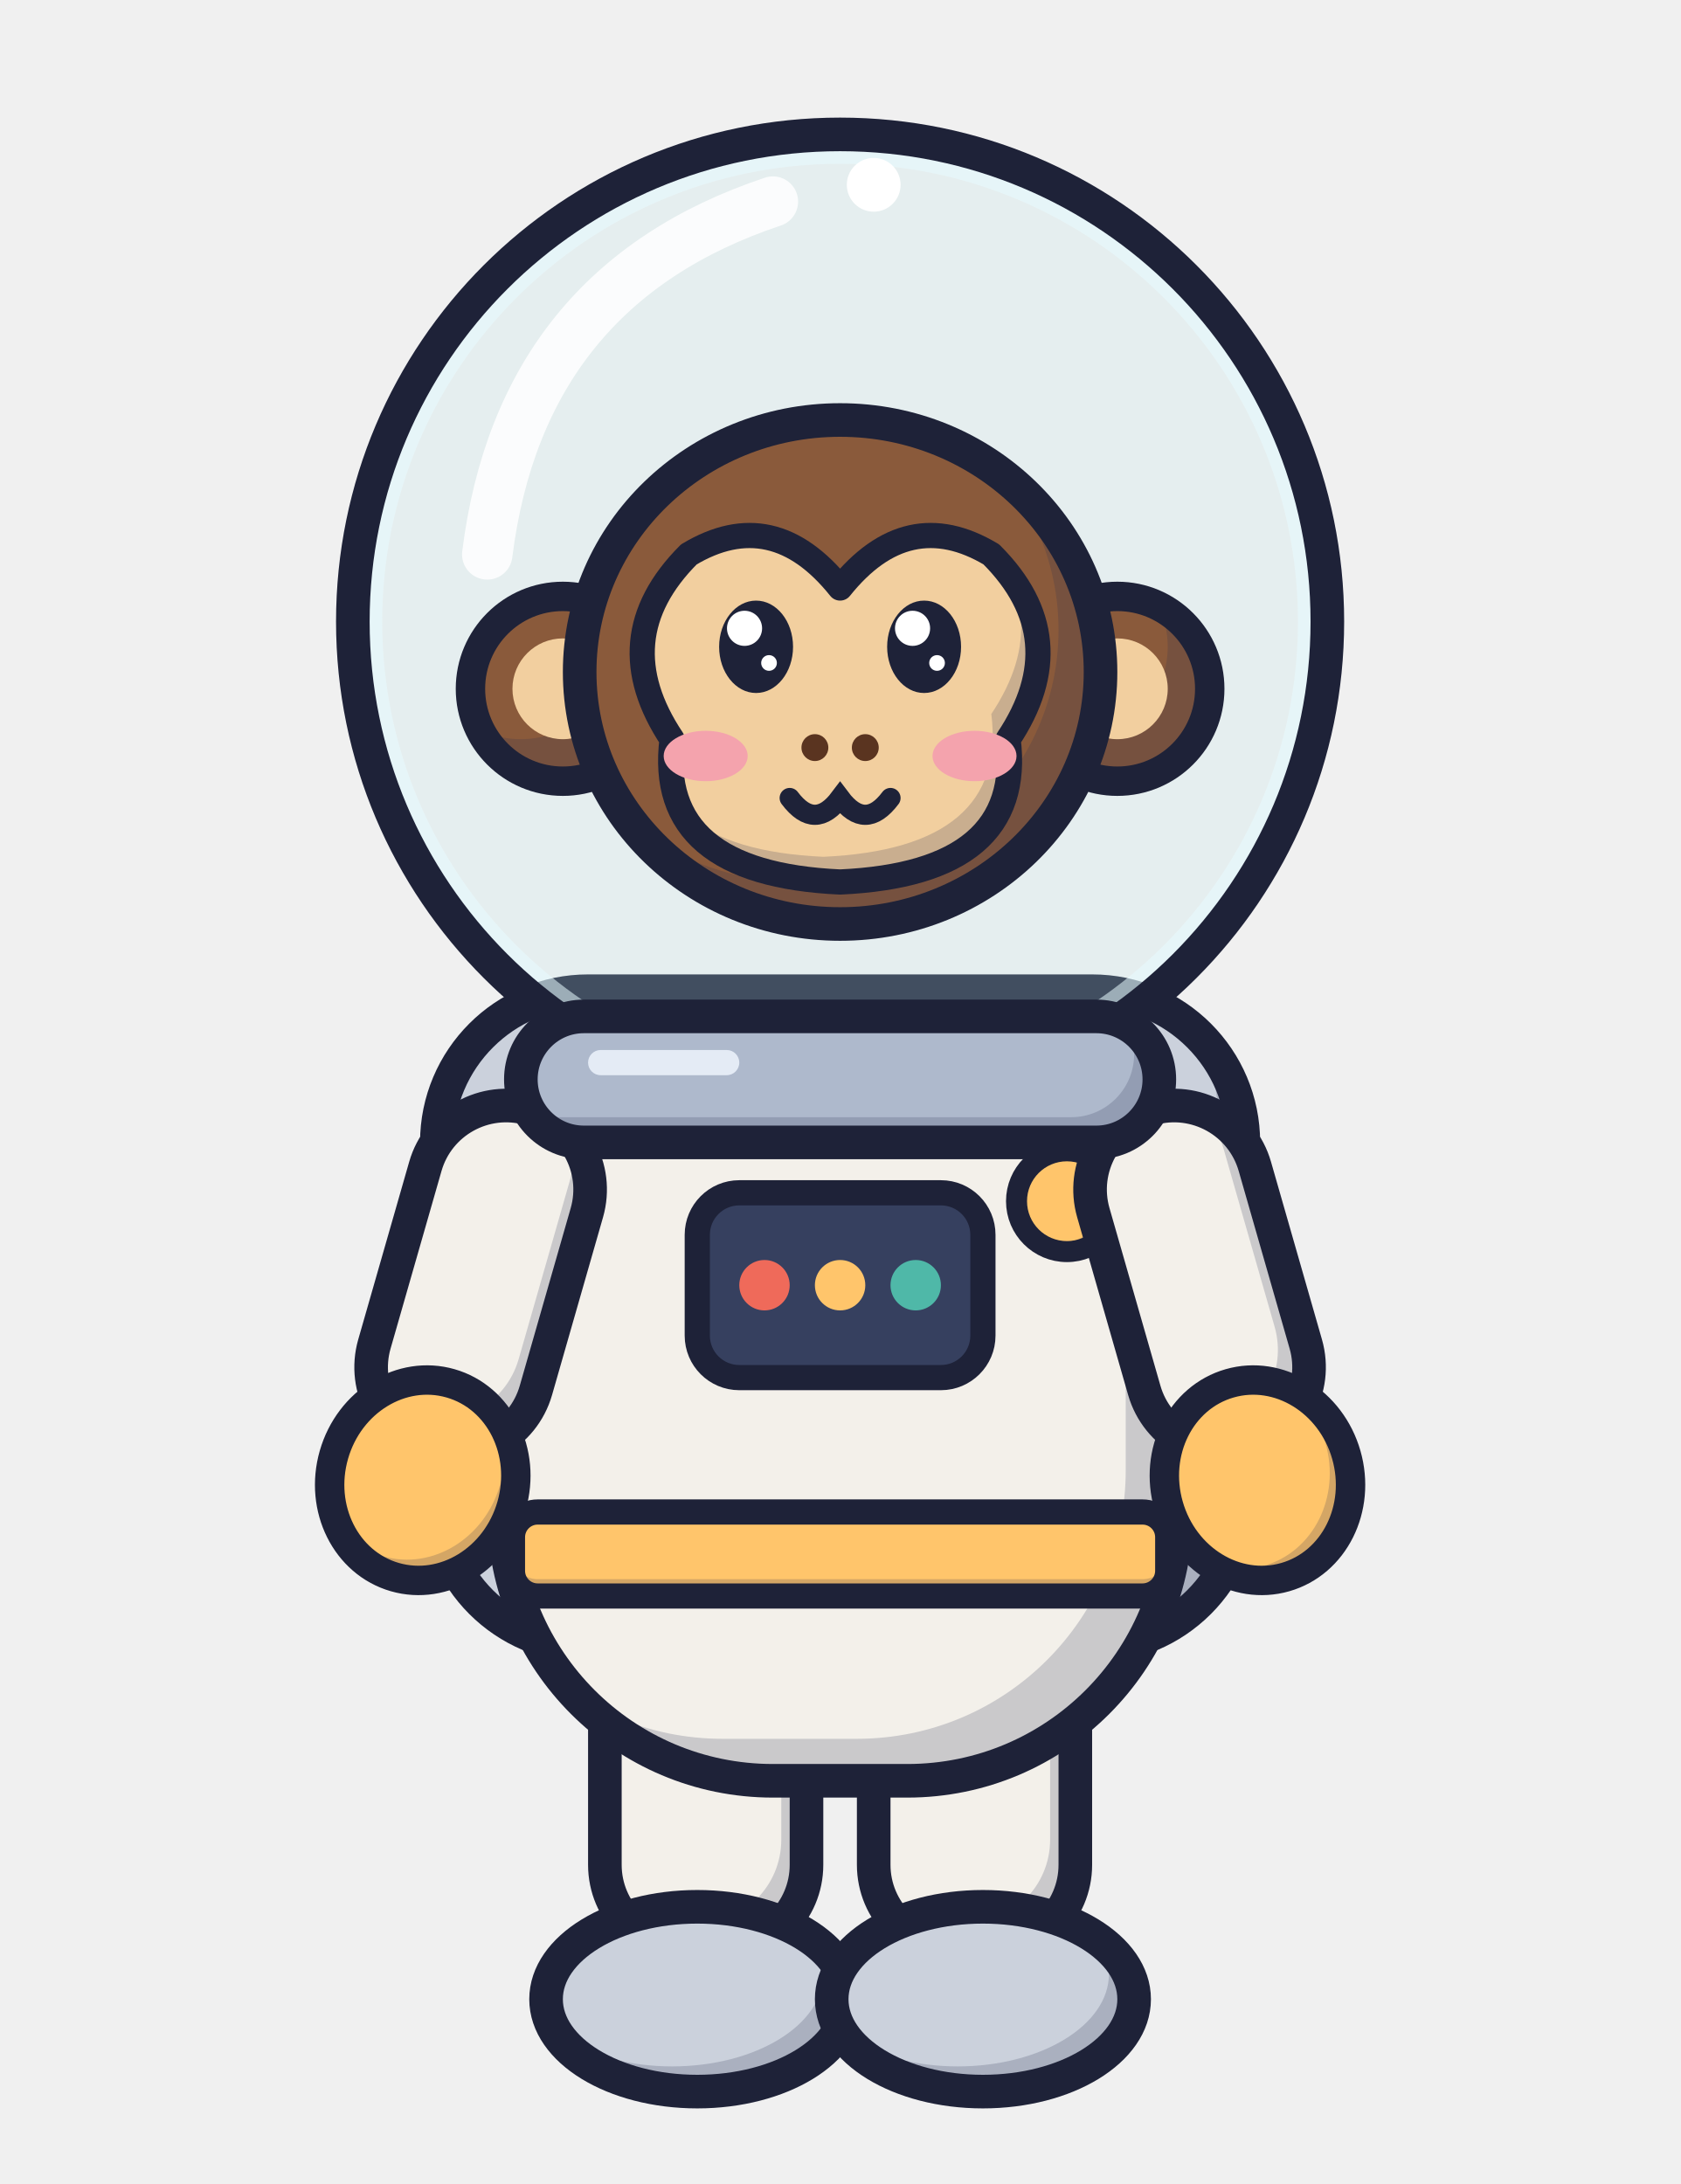
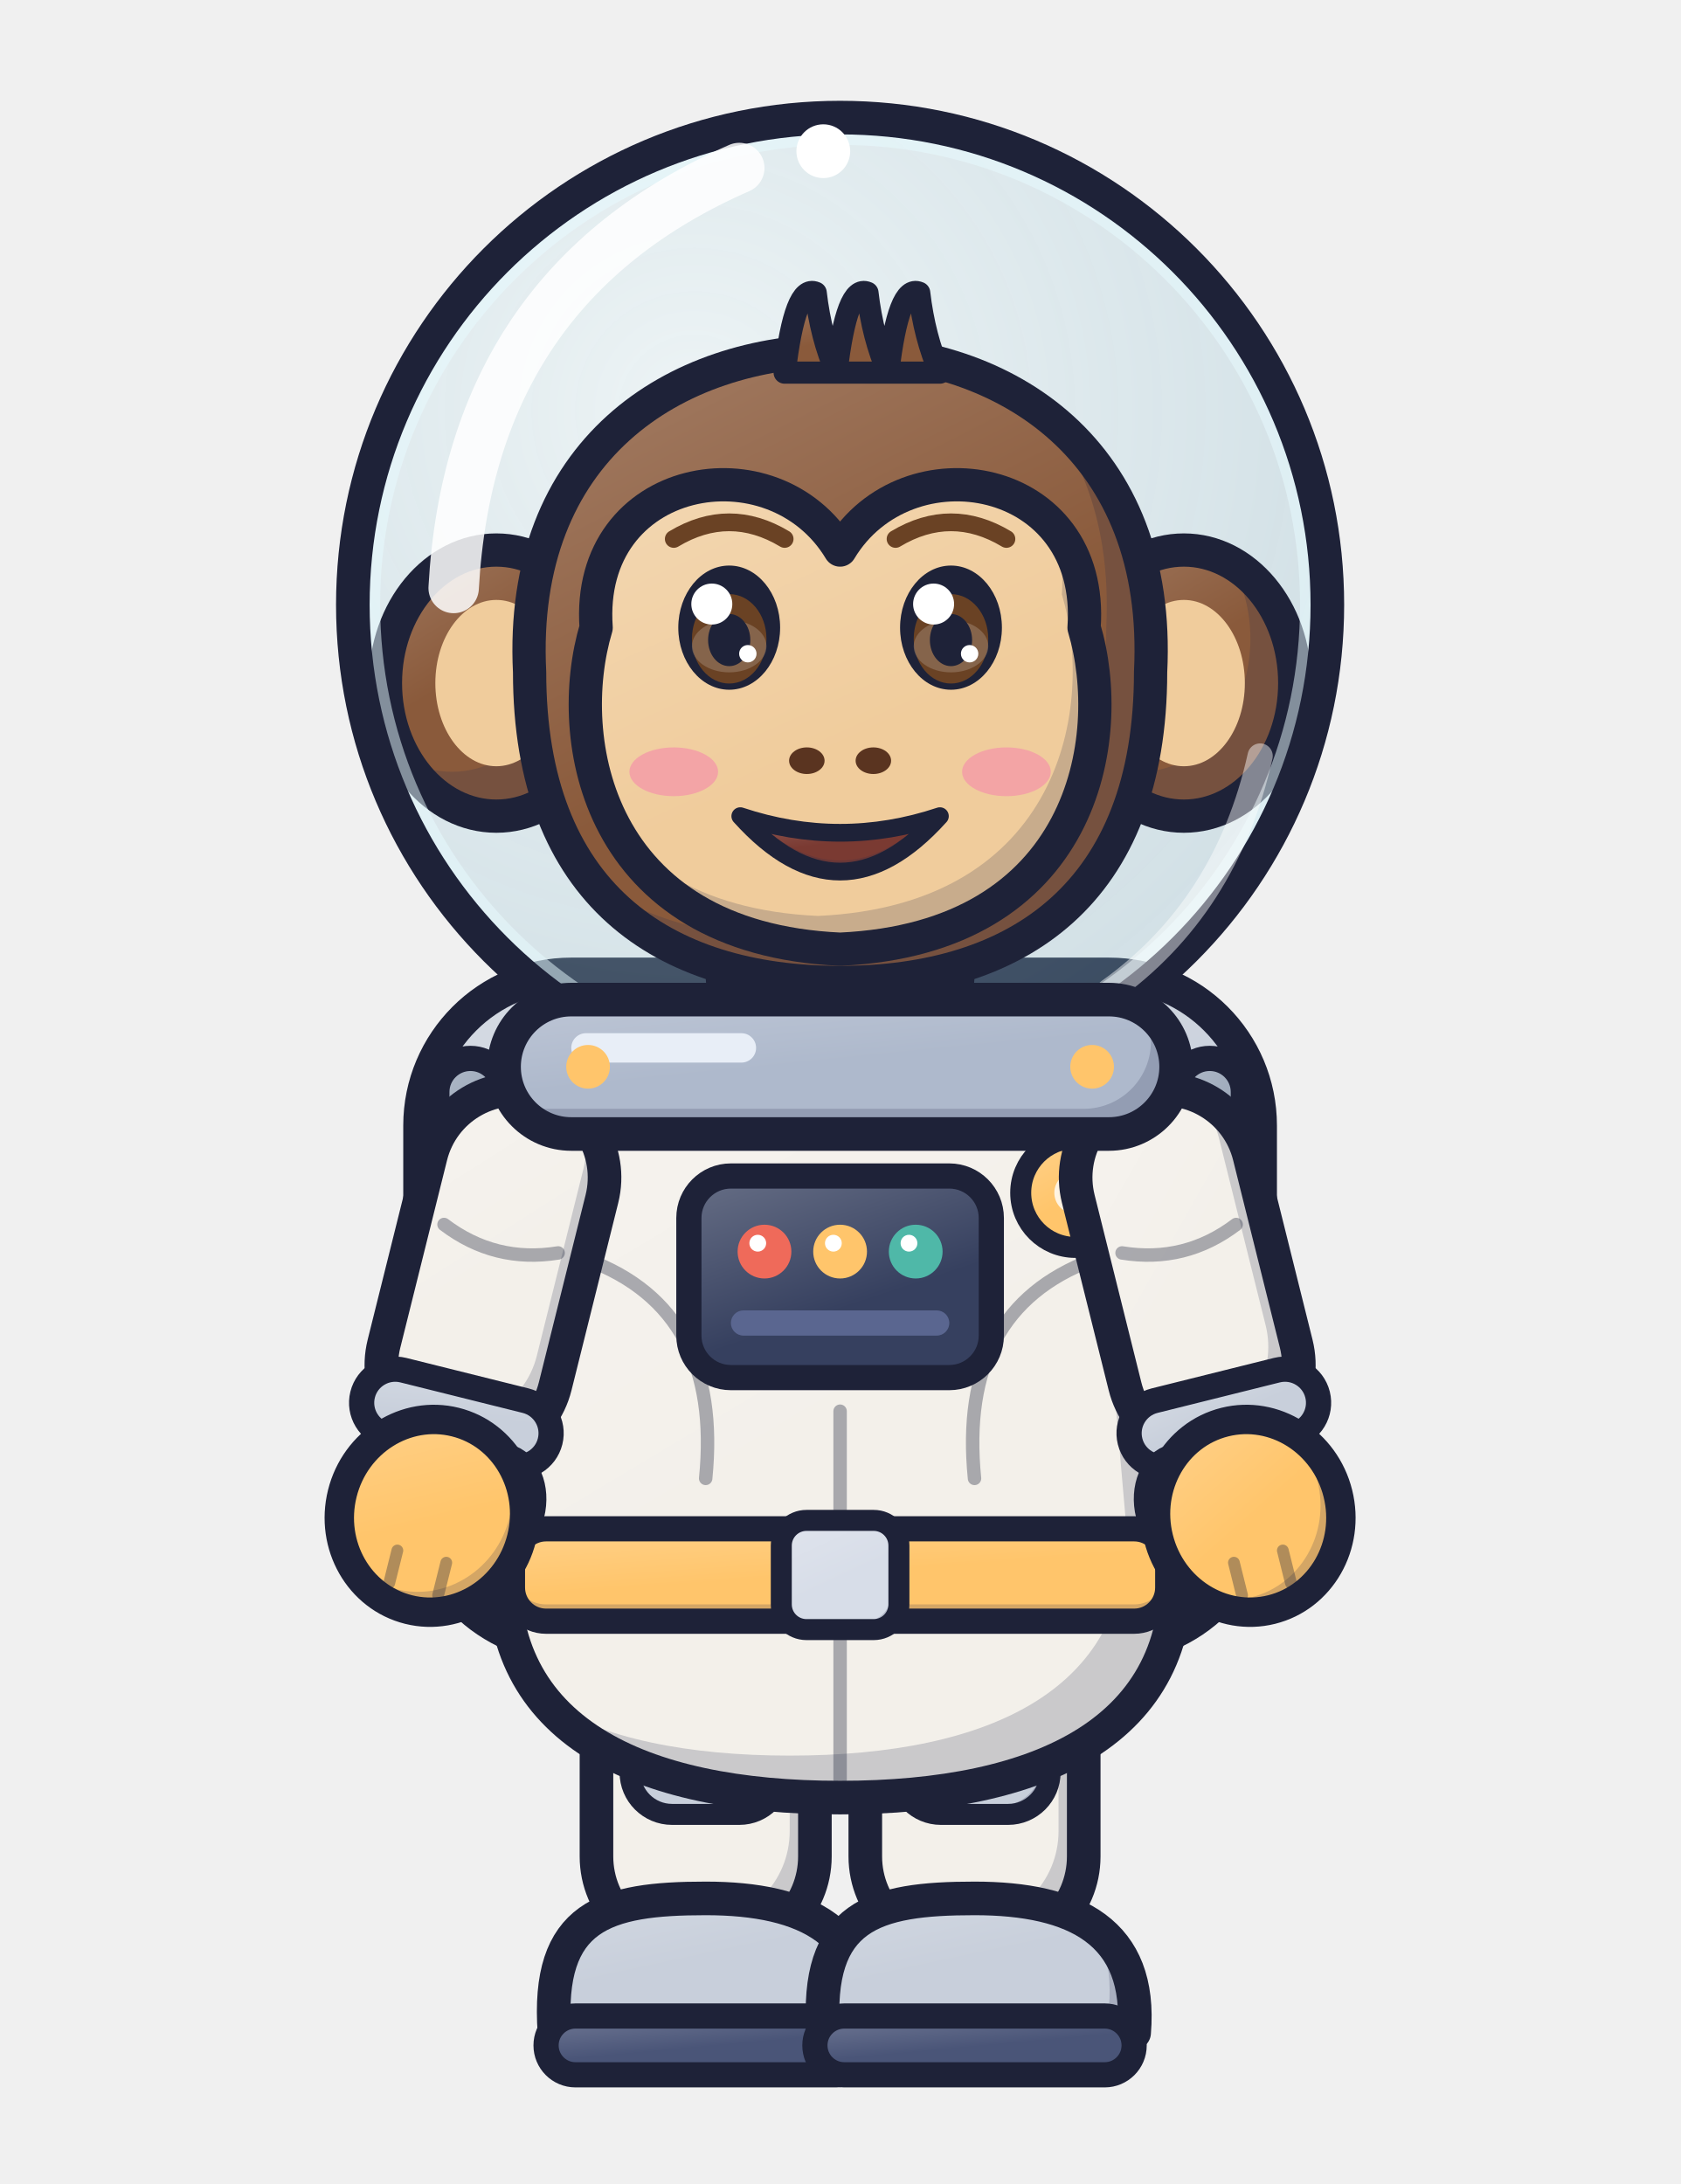
<svg xmlns="http://www.w3.org/2000/svg" viewBox="0 0 200 260" width="200" height="260">
-   <clipPath id="c0">
-     <rect x="52" y="118" width="96" height="78" rx="18" />
-   </clipPath>
-   <g fill="#aab0bf">
-     <rect x="52" y="118" width="96" height="78" rx="18" />
+   <defs>
+     <clipPath id="c0">
+       <rect x="50" y="116" width="100" height="80" rx="18" />
+     </clipPath>
+     <linearGradient id="g1" x1="0.2" y1="0" x2="0.7" y2="1">
+       <stop offset="0" stop-color="#d4dae3" />
+       <stop offset="0.65" stop-color="#c8cfdb" />
+     </linearGradient>
+     <clipPath id="c2">
+       <rect x="52" y="126" width="8" height="22" rx="4" />
+     </clipPath>
+     <linearGradient id="g3" x1="0.2" y1="0" x2="0.7" y2="1">
+       <stop offset="0" stop-color="#b0bac8" />
+       <stop offset="0.65" stop-color="#9aa6b8" />
+     </linearGradient>
+     <clipPath id="c4">
+       <rect x="140" y="126" width="8" height="22" rx="4" />
+     </clipPath>
+     <linearGradient id="g5" x1="0.2" y1="0" x2="0.7" y2="1">
+       <stop offset="0" stop-color="#b0bac8" />
+       <stop offset="0.65" stop-color="#9aa6b8" />
+     </linearGradient>
+     <clipPath id="c6">
+       <rect x="71" y="190" width="26" height="42" rx="11" />
+     </clipPath>
+     <linearGradient id="g7" x1="0.2" y1="0" x2="0.7" y2="1">
+       <stop offset="0" stop-color="#f6f3ef" />
+       <stop offset="0.65" stop-color="#f3f0ea" />
+     </linearGradient>
+     <clipPath id="c8">
+       <rect x="75" y="206" width="18" height="10" rx="5" />
+     </clipPath>
+     <linearGradient id="g9" x1="0.2" y1="0" x2="0.7" y2="1">
+       <stop offset="0" stop-color="#d4dae3" />
+       <stop offset="0.65" stop-color="#c8cfdb" />
+     </linearGradient>
+     <clipPath id="c10">
+       <path d="M66 242 C65 228 72 226 84 226 C96 226 104 230 103 242 Z" />
+     </clipPath>
+     <linearGradient id="g11" x1="0.2" y1="0" x2="0.7" y2="1">
+       <stop offset="0" stop-color="#d4dae3" />
+       <stop offset="0.65" stop-color="#c8cfdb" />
+     </linearGradient>
+     <clipPath id="c12">
+       <rect x="65" y="240" width="38" height="7" rx="3.5" />
+     </clipPath>
+     <linearGradient id="g13" x1="0.2" y1="0" x2="0.7" y2="1">
+       <stop offset="0" stop-color="#727a96" />
+       <stop offset="0.65" stop-color="#4a5578" />
+     </linearGradient>
+     <clipPath id="c14">
+       <rect x="103" y="190" width="26" height="42" rx="11" />
+     </clipPath>
+     <linearGradient id="g15" x1="0.2" y1="0" x2="0.7" y2="1">
+       <stop offset="0" stop-color="#f6f3ef" />
+       <stop offset="0.65" stop-color="#f3f0ea" />
+     </linearGradient>
+     <clipPath id="c16">
+       <rect x="107" y="206" width="18" height="10" rx="5" />
+     </clipPath>
+     <linearGradient id="g17" x1="0.2" y1="0" x2="0.7" y2="1">
+       <stop offset="0" stop-color="#d4dae3" />
+       <stop offset="0.65" stop-color="#c8cfdb" />
+     </linearGradient>
+     <clipPath id="c18">
+       <path d="M98 242 C97 228 104 226 116 226 C128 226 136 230 135 242 Z" />
+     </clipPath>
+     <linearGradient id="g19" x1="0.2" y1="0" x2="0.7" y2="1">
+       <stop offset="0" stop-color="#d4dae3" />
+       <stop offset="0.65" stop-color="#c8cfdb" />
+     </linearGradient>
+     <clipPath id="c20">
+       <rect x="97" y="240" width="38" height="7" rx="3.5" />
+     </clipPath>
+     <linearGradient id="g21" x1="0.2" y1="0" x2="0.7" y2="1">
+       <stop offset="0" stop-color="#727a96" />
+       <stop offset="0.65" stop-color="#4a5578" />
+     </linearGradient>
+     <clipPath id="c22">
+       <path d="M64 140 C64 124 78 118 100 118 C122 118 136 124 136 140 L140 186 C141 206 124 214 100 214 C76 214 59 206 60 186 Z" />
+     </clipPath>
+     <linearGradient id="g23" x1="0.2" y1="0" x2="0.7" y2="1">
+       <stop offset="0" stop-color="#f6f3ef" />
+       <stop offset="0.65" stop-color="#f3f0ea" />
+     </linearGradient>
+     <clipPath id="c24">
+       <rect x="61" y="182" width="78" height="11" rx="4" />
+     </clipPath>
+     <linearGradient id="g25" x1="0.2" y1="0" x2="0.7" y2="1">
+       <stop offset="0" stop-color="#ffd28c" />
+       <stop offset="0.65" stop-color="#ffc56b" />
+     </linearGradient>
+     <clipPath id="c26">
+       <rect x="93" y="181" width="14" height="13" rx="3" />
+     </clipPath>
+     <linearGradient id="g27" x1="0.2" y1="0" x2="0.7" y2="1">
+       <stop offset="0" stop-color="#e0e4ed" />
+       <stop offset="0.65" stop-color="#d7dde8" />
+     </linearGradient>
+     <clipPath id="c28">
+       <rect x="82" y="140" width="36" height="24" rx="5" />
+     </clipPath>
+     <linearGradient id="g29" x1="0.2" y1="0" x2="0.7" y2="1">
+       <stop offset="0" stop-color="#626a82" />
+       <stop offset="0.65" stop-color="#36405f" />
+     </linearGradient>
+     <clipPath id="c30">
+       <circle cx="128" cy="142" r="6.5" />
+     </clipPath>
+     <linearGradient id="g31" x1="0.2" y1="0" x2="0.7" y2="1">
+       <stop offset="0" stop-color="#ffd28c" />
+       <stop offset="0.65" stop-color="#ffc56b" />
+     </linearGradient>
+     <clipPath id="c32">
+       <rect x="-10.5" y="0" width="21" height="44" rx="10.5" />
+     </clipPath>
+     <linearGradient id="g33" x1="0.2" y1="0" x2="0.7" y2="1">
+       <stop offset="0" stop-color="#f6f3ef" />
+       <stop offset="0.65" stop-color="#f3f0ea" />
+     </linearGradient>
+     <clipPath id="c34">
+       <rect x="-11.5" y="36" width="23" height="8" rx="4" />
+     </clipPath>
+     <linearGradient id="g35" x1="0.2" y1="0" x2="0.7" y2="1">
+       <stop offset="0" stop-color="#d4dae3" />
+       <stop offset="0.65" stop-color="#c8cfdb" />
+     </linearGradient>
+     <clipPath id="c36">
+       <ellipse cx="7" cy="49" rx="4.5" ry="6" />
+     </clipPath>
+     <linearGradient id="g37" x1="0.2" y1="0" x2="0.7" y2="1">
+       <stop offset="0" stop-color="#ffd28c" />
+       <stop offset="0.65" stop-color="#ffc56b" />
+     </linearGradient>
+     <clipPath id="c38">
+       <ellipse cx="0" cy="52" rx="11" ry="11.5" />
+     </clipPath>
+     <linearGradient id="g39" x1="0.2" y1="0" x2="0.7" y2="1">
+       <stop offset="0" stop-color="#ffd28c" />
+       <stop offset="0.65" stop-color="#ffc56b" />
+     </linearGradient>
+     <clipPath id="c40">
+       <rect x="-10.5" y="0" width="21" height="44" rx="10.5" />
+     </clipPath>
+     <linearGradient id="g41" x1="0.2" y1="0" x2="0.7" y2="1">
+       <stop offset="0" stop-color="#f6f3ef" />
+       <stop offset="0.65" stop-color="#f3f0ea" />
+     </linearGradient>
+     <clipPath id="c42">
+       <rect x="-11.5" y="36" width="23" height="8" rx="4" />
+     </clipPath>
+     <linearGradient id="g43" x1="0.2" y1="0" x2="0.7" y2="1">
+       <stop offset="0" stop-color="#d4dae3" />
+       <stop offset="0.65" stop-color="#c8cfdb" />
+     </linearGradient>
+     <clipPath id="c44">
+       <ellipse cx="-7" cy="49" rx="4.5" ry="6" />
+     </clipPath>
+     <linearGradient id="g45" x1="0.2" y1="0" x2="0.7" y2="1">
+       <stop offset="0" stop-color="#ffd28c" />
+       <stop offset="0.65" stop-color="#ffc56b" />
+     </linearGradient>
+     <clipPath id="c46">
+       <ellipse cx="0" cy="52" rx="11" ry="11.5" />
+     </clipPath>
+     <linearGradient id="g47" x1="0.2" y1="0" x2="0.7" y2="1">
+       <stop offset="0" stop-color="#ffd28c" />
+       <stop offset="0.65" stop-color="#ffc56b" />
+     </linearGradient>
+     <radialGradient id="glass" cx="0.35" cy="0.3" r="0.8">
+       <stop offset="0" stop-color="#e8fbff" stop-opacity="0.35" />
+       <stop offset="1" stop-color="#7fb4c9" stop-opacity="0.28" />
+     </radialGradient>
+     <clipPath id="c48">
+       <rect x="86" y="100" width="28" height="26" rx="10" />
+     </clipPath>
+     <linearGradient id="g49" x1="0.2" y1="0" x2="0.7" y2="1">
+       <stop offset="0" stop-color="#a17c65" />
+       <stop offset="0.65" stop-color="#86573a" />
+     </linearGradient>
+     <clipPath id="c50">
+       <ellipse cx="69" cy="81" rx="10" ry="12" />
+     </clipPath>
+     <linearGradient id="g51" x1="0.2" y1="0" x2="0.7" y2="1">
+       <stop offset="0" stop-color="#a47e66" />
+       <stop offset="0.65" stop-color="#8a5a3b" />
+     </linearGradient>
+     <clipPath id="c52">
+       <ellipse cx="131" cy="81" rx="10" ry="12" />
+     </clipPath>
+     <linearGradient id="g53" x1="0.2" y1="0" x2="0.7" y2="1">
+       <stop offset="0" stop-color="#a47e66" />
+       <stop offset="0.65" stop-color="#8a5a3b" />
+     </linearGradient>
+     <clipPath id="c54">
+       <path d="M72 80 C71 60 85 51 100 51 C115 51 129 60 128 80 C128 100 116 108 100 108 C84 108 72 100 72 80 Z" />
+     </clipPath>
+     <linearGradient id="g55" x1="0.2" y1="0" x2="0.7" y2="1">
+       <stop offset="0" stop-color="#a47e66" />
+       <stop offset="0.65" stop-color="#8a5a3b" />
+     </linearGradient>
+     <clipPath id="c56">
+       <path d="M95 53 Q95.933 45 97.8 45.8 Q98.267 49.8 99.667 53 Q100.6 45 102.467 45.8 Q102.933 49.8 104.333 53 Q105.267 45 107.133 45.8 Q107.6 49.8 109 53 Z" />
+     </clipPath>
+     <linearGradient id="g57" x1="0.2" y1="0" x2="0.7" y2="1">
+       <stop offset="0" stop-color="#a47e66" />
+       <stop offset="0.65" stop-color="#8a5a3b" />
+     </linearGradient>
+     <clipPath id="c58">
+       <path d="M100 69 C94 59 77 62 78 76 C75 86 78 104 100 105 C122 104 125 86 122 76 C123 62 106 59 100 69 Z" />
+     </clipPath>
+     <linearGradient id="g59" x1="0.2" y1="0" x2="0.7" y2="1">
+       <stop offset="0" stop-color="#f3d7b2" />
+       <stop offset="0.65" stop-color="#f0cc9c" />
+     </linearGradient>
+     <clipPath id="c60">
+       <path d="M91 93 Q100 103 109 93 Q100 96 91 93 Z" />
+     </clipPath>
+     <linearGradient id="g61" x1="0.2" y1="0" x2="0.7" y2="1">
+       <stop offset="0" stop-color="#97655f" />
+       <stop offset="0.65" stop-color="#7a3a32" />
+     </linearGradient>
+     <clipPath id="c62">
+       <rect x="60" y="119" width="80" height="16" rx="8" />
+     </clipPath>
+     <linearGradient id="g63" x1="0.2" y1="0" x2="0.7" y2="1">
+       <stop offset="0" stop-color="#c0c8d7" />
+       <stop offset="0.65" stop-color="#aeb9cc" />
+     </linearGradient>
+   </defs>
+   <g fill="#a8aebf">
+     <rect x="50" y="116" width="100" height="80" rx="18" />
  </g>
  <g clip-path="url(#c0)">
-     <g fill="#cbd1dc" transform="translate(-3,-3)">
-       <rect x="52" y="118" width="96" height="78" rx="18" />
-     </g>
-   </g>
-   <g fill="none" stroke="#1e2238" stroke-width="4" stroke-linejoin="round">
-     <rect x="52" y="118" width="96" height="78" rx="18" />
-   </g>
-   <clipPath id="c1">
-     <rect x="72" y="192" width="24" height="40" rx="10" />
-   </clipPath>
+     <g fill="url(#g1)" transform="translate(-3,-3)">
+       <rect x="50" y="116" width="100" height="80" rx="18" />
+     </g>
+   </g>
+   <g fill="none" stroke="#1e2238" stroke-width="4" stroke-linejoin="round">
+     <rect x="50" y="116" width="100" height="80" rx="18" />
+   </g>
+   <g fill="#838ea3">
+     <rect x="52" y="126" width="8" height="22" rx="4" />
+   </g>
+   <g clip-path="url(#c2)">
+     <g fill="url(#g3)" transform="translate(-1,-1)">
+       <rect x="52" y="126" width="8" height="22" rx="4" />
+     </g>
+   </g>
+   <g fill="none" stroke="#1e2238" stroke-width="3" stroke-linejoin="round">
+     <rect x="52" y="126" width="8" height="22" rx="4" />
+   </g>
+   <g fill="#838ea3">
+     <rect x="140" y="126" width="8" height="22" rx="4" />
+   </g>
+   <g clip-path="url(#c4)">
+     <g fill="url(#g5)" transform="translate(-1,-1)">
+       <rect x="140" y="126" width="8" height="22" rx="4" />
+     </g>
+   </g>
+   <g fill="none" stroke="#1e2238" stroke-width="3" stroke-linejoin="round">
+     <rect x="140" y="126" width="8" height="22" rx="4" />
+   </g>
  <g fill="#cac9cb">
-     <rect x="72" y="192" width="24" height="40" rx="10" />
-   </g>
-   <g clip-path="url(#c1)">
-     <g fill="#f3f0ea" transform="translate(-3,-3)">
-       <rect x="72" y="192" width="24" height="40" rx="10" />
-     </g>
-   </g>
-   <g fill="none" stroke="#1e2238" stroke-width="4" stroke-linejoin="round">
-     <rect x="72" y="192" width="24" height="40" rx="10" />
-   </g>
-   <clipPath id="c2">
-     <ellipse cx="83" cy="238" rx="18" ry="11" />
-   </clipPath>
-   <g fill="#aab0bf">
-     <ellipse cx="83" cy="238" rx="18" ry="11" />
-   </g>
-   <g clip-path="url(#c2)">
-     <g fill="#cbd1dc" transform="translate(-3,-3)">
-       <ellipse cx="83" cy="238" rx="18" ry="11" />
-     </g>
-   </g>
-   <g fill="none" stroke="#1e2238" stroke-width="4" stroke-linejoin="round">
-     <ellipse cx="83" cy="238" rx="18" ry="11" />
-   </g>
-   <clipPath id="c3">
-     <rect x="104" y="192" width="24" height="40" rx="10" />
-   </clipPath>
+     <rect x="71" y="190" width="26" height="42" rx="11" />
+   </g>
+   <g clip-path="url(#c6)">
+     <g fill="url(#g7)" transform="translate(-3,-3)">
+       <rect x="71" y="190" width="26" height="42" rx="11" />
+     </g>
+   </g>
+   <g fill="none" stroke="#1e2238" stroke-width="4" stroke-linejoin="round">
+     <rect x="71" y="190" width="26" height="42" rx="11" />
+   </g>
+   <g fill="#a8aebf">
+     <rect x="75" y="206" width="18" height="10" rx="5" />
+   </g>
+   <g clip-path="url(#c8)">
+     <g fill="url(#g9)" transform="translate(-1,-1)">
+       <rect x="75" y="206" width="18" height="10" rx="5" />
+     </g>
+   </g>
+   <g fill="none" stroke="#1e2238" stroke-width="2.5" stroke-linejoin="round">
+     <rect x="75" y="206" width="18" height="10" rx="5" />
+   </g>
+   <g fill="#a8aebf">
+     <path d="M66 242 C65 228 72 226 84 226 C96 226 104 230 103 242 Z" />
+   </g>
+   <g clip-path="url(#c10)">
+     <g fill="url(#g11)" transform="translate(-3,-3)">
+       <path d="M66 242 C65 228 72 226 84 226 C96 226 104 230 103 242 Z" />
+     </g>
+   </g>
+   <g fill="none" stroke="#1e2238" stroke-width="4" stroke-linejoin="round">
+     <path d="M66 242 C65 228 72 226 84 226 C96 226 104 230 103 242 Z" />
+   </g>
+   <g fill="#434d6f">
+     <rect x="65" y="240" width="38" height="7" rx="3.5" />
+   </g>
+   <g clip-path="url(#c12)">
+     <g fill="url(#g13)" transform="translate(0,-1)">
+       <rect x="65" y="240" width="38" height="7" rx="3.5" />
+     </g>
+   </g>
+   <g fill="none" stroke="#1e2238" stroke-width="3" stroke-linejoin="round">
+     <rect x="65" y="240" width="38" height="7" rx="3.5" />
+   </g>
  <g fill="#cac9cb">
-     <rect x="104" y="192" width="24" height="40" rx="10" />
-   </g>
-   <g clip-path="url(#c3)">
-     <g fill="#f3f0ea" transform="translate(-3,-3)">
-       <rect x="104" y="192" width="24" height="40" rx="10" />
-     </g>
-   </g>
-   <g fill="none" stroke="#1e2238" stroke-width="4" stroke-linejoin="round">
-     <rect x="104" y="192" width="24" height="40" rx="10" />
-   </g>
-   <clipPath id="c4">
-     <ellipse cx="117" cy="238" rx="18" ry="11" />
-   </clipPath>
-   <g fill="#aab0bf">
-     <ellipse cx="117" cy="238" rx="18" ry="11" />
-   </g>
-   <g clip-path="url(#c4)">
-     <g fill="#cbd1dc" transform="translate(-3,-3)">
-       <ellipse cx="117" cy="238" rx="18" ry="11" />
-     </g>
-   </g>
-   <g fill="none" stroke="#1e2238" stroke-width="4" stroke-linejoin="round">
-     <ellipse cx="117" cy="238" rx="18" ry="11" />
-   </g>
-   <clipPath id="c5">
-     <rect x="60" y="120" width="80" height="92" rx="32" />
-   </clipPath>
+     <rect x="103" y="190" width="26" height="42" rx="11" />
+   </g>
+   <g clip-path="url(#c14)">
+     <g fill="url(#g15)" transform="translate(-3,-3)">
+       <rect x="103" y="190" width="26" height="42" rx="11" />
+     </g>
+   </g>
+   <g fill="none" stroke="#1e2238" stroke-width="4" stroke-linejoin="round">
+     <rect x="103" y="190" width="26" height="42" rx="11" />
+   </g>
+   <g fill="#a8aebf">
+     <rect x="107" y="206" width="18" height="10" rx="5" />
+   </g>
+   <g clip-path="url(#c16)">
+     <g fill="url(#g17)" transform="translate(-1,-1)">
+       <rect x="107" y="206" width="18" height="10" rx="5" />
+     </g>
+   </g>
+   <g fill="none" stroke="#1e2238" stroke-width="2.5" stroke-linejoin="round">
+     <rect x="107" y="206" width="18" height="10" rx="5" />
+   </g>
+   <g fill="#a8aebf">
+     <path d="M98 242 C97 228 104 226 116 226 C128 226 136 230 135 242 Z" />
+   </g>
+   <g clip-path="url(#c18)">
+     <g fill="url(#g19)" transform="translate(-3,-3)">
+       <path d="M98 242 C97 228 104 226 116 226 C128 226 136 230 135 242 Z" />
+     </g>
+   </g>
+   <g fill="none" stroke="#1e2238" stroke-width="4" stroke-linejoin="round">
+     <path d="M98 242 C97 228 104 226 116 226 C128 226 136 230 135 242 Z" />
+   </g>
+   <g fill="#434d6f">
+     <rect x="97" y="240" width="38" height="7" rx="3.5" />
+   </g>
+   <g clip-path="url(#c20)">
+     <g fill="url(#g21)" transform="translate(0,-1)">
+       <rect x="97" y="240" width="38" height="7" rx="3.5" />
+     </g>
+   </g>
+   <g fill="none" stroke="#1e2238" stroke-width="3" stroke-linejoin="round">
+     <rect x="97" y="240" width="38" height="7" rx="3.5" />
+   </g>
  <g fill="#cac9cb">
-     <rect x="60" y="120" width="80" height="92" rx="32" />
-   </g>
-   <g clip-path="url(#c5)">
-     <g fill="#f3f0ea" transform="translate(-6,-5)">
-       <rect x="60" y="120" width="80" height="92" rx="32" />
-     </g>
-   </g>
-   <g fill="none" stroke="#1e2238" stroke-width="4" stroke-linejoin="round">
-     <rect x="60" y="120" width="80" height="92" rx="32" />
-   </g>
-   <clipPath id="c6">
-     <rect x="61" y="180" width="78" height="10" rx="3" />
-   </clipPath>
+     <path d="M64 140 C64 124 78 118 100 118 C122 118 136 124 136 140 L140 186 C141 206 124 214 100 214 C76 214 59 206 60 186 Z" />
+   </g>
+   <g clip-path="url(#c22)">
+     <g fill="url(#g23)" transform="translate(-6,-5)">
+       <path d="M64 140 C64 124 78 118 100 118 C122 118 136 124 136 140 L140 186 C141 206 124 214 100 214 C76 214 59 206 60 186 Z" />
+     </g>
+   </g>
+   <g fill="none" stroke="#1e2238" stroke-width="4" stroke-linejoin="round">
+     <path d="M64 140 C64 124 78 118 100 118 C122 118 136 124 136 140 L140 186 C141 206 124 214 100 214 C76 214 59 206 60 186 Z" />
+   </g>
+   <path d="M100 168 L100 214" fill="none" stroke="#1e2238" stroke-width="1.6" stroke-linecap="round" stroke-linejoin="round" opacity="0.35" />
+   <path d="M70 150 Q86 156 84 176 M130 150 Q114 156 116 176" fill="none" stroke="#1e2238" stroke-width="1.6" stroke-linecap="round" stroke-linejoin="round" opacity="0.35" />
  <g fill="#d4a665">
-     <rect x="61" y="180" width="78" height="10" rx="3" />
-   </g>
-   <g clip-path="url(#c6)">
-     <g fill="#ffc56b" transform="translate(0,-2)">
-       <rect x="61" y="180" width="78" height="10" rx="3" />
+     <rect x="61" y="182" width="78" height="11" rx="4" />
+   </g>
+   <g clip-path="url(#c24)">
+     <g fill="url(#g25)" transform="translate(0,-2)">
+       <rect x="61" y="182" width="78" height="11" rx="4" />
    </g>
  </g>
  <g fill="none" stroke="#1e2238" stroke-width="3" stroke-linejoin="round">
-     <rect x="61" y="180" width="78" height="10" rx="3" />
-   </g>
-   <clipPath id="c7">
-     <rect x="83" y="142" width="34" height="22" rx="5" />
-   </clipPath>
+     <rect x="61" y="182" width="78" height="11" rx="4" />
+   </g>
+   <g fill="#b4bac9">
+     <rect x="93" y="181" width="14" height="13" rx="3" />
+   </g>
+   <g clip-path="url(#c26)">
+     <g fill="url(#g27)" transform="translate(-1,-1)">
+       <rect x="93" y="181" width="14" height="13" rx="3" />
+     </g>
+   </g>
+   <g fill="none" stroke="#1e2238" stroke-width="2.5" stroke-linejoin="round">
+     <rect x="93" y="181" width="14" height="13" rx="3" />
+   </g>
  <g fill="#333c5b">
-     <rect x="83" y="142" width="34" height="22" rx="5" />
-   </g>
-   <g clip-path="url(#c7)">
-     <g fill="#36405f" transform="translate(0,0)">
-       <rect x="83" y="142" width="34" height="22" rx="5" />
+     <rect x="82" y="140" width="36" height="24" rx="5" />
+   </g>
+   <g clip-path="url(#c28)">
+     <g fill="url(#g29)" transform="translate(0,0)">
+       <rect x="82" y="140" width="36" height="24" rx="5" />
    </g>
  </g>
  <g fill="none" stroke="#1e2238" stroke-width="3" stroke-linejoin="round">
-     <rect x="83" y="142" width="34" height="22" rx="5" />
+     <rect x="82" y="140" width="36" height="24" rx="5" />
  </g>
  <g fill="#ef6a5a">
-     <circle cx="91" cy="153" r="3" />
+     <circle cx="91" cy="149" r="3.2" />
+   </g>
+   <g fill="#fff">
+     <circle cx="90.2" cy="148" r="1" />
  </g>
  <g fill="#ffc56b">
-     <circle cx="100" cy="153" r="3" />
+     <circle cx="100" cy="149" r="3.2" />
+   </g>
+   <g fill="#fff">
+     <circle cx="99.2" cy="148" r="1" />
  </g>
  <g fill="#4fb8a8">
-     <circle cx="109" cy="153" r="3" />
-   </g>
-   <clipPath id="c8">
-     <circle cx="127" cy="143" r="6" />
-   </clipPath>
+     <circle cx="109" cy="149" r="3.2" />
+   </g>
+   <g fill="#fff">
+     <circle cx="108.2" cy="148" r="1" />
+   </g>
+   <g fill="#5a6690">
+     <rect x="87" y="156" width="26" height="3" rx="1.5" />
+   </g>
  <g fill="#d4a665">
-     <circle cx="127" cy="143" r="6" />
-   </g>
-   <g clip-path="url(#c8)">
-     <g fill="#ffc56b" transform="translate(-1,-1)">
-       <circle cx="127" cy="143" r="6" />
+     <circle cx="128" cy="142" r="6.5" />
+   </g>
+   <g clip-path="url(#c30)">
+     <g fill="url(#g31)" transform="translate(-1,-1)">
+       <circle cx="128" cy="142" r="6.5" />
    </g>
  </g>
  <g fill="none" stroke="#1e2238" stroke-width="2.5" stroke-linejoin="round">
-     <circle cx="127" cy="143" r="6" />
-   </g>
-   <g transform="translate(63,132) rotate(16)">
-     <clipPath id="c9">
-       <rect x="-10" y="0" width="20" height="42" rx="10" />
-     </clipPath>
+     <circle cx="128" cy="142" r="6.5" />
+   </g>
+   <g fill="#fff" opacity="0.8">
+     <circle cx="128" cy="142" r="2.5" />
+   </g>
+   <g transform="translate(64,130) rotate(14)">
    <g fill="#cac9cb">
-       <rect x="-10" y="0" width="20" height="42" rx="10" />
-     </g>
-     <g clip-path="url(#c9)">
-       <g fill="#f3f0ea" transform="translate(-3,-3)">
-         <rect x="-10" y="0" width="20" height="42" rx="10" />
+       <rect x="-10.5" y="0" width="21" height="44" rx="10.5" />
+     </g>
+     <g clip-path="url(#c32)">
+       <g fill="url(#g33)" transform="translate(-3,-3)">
+         <rect x="-10.5" y="0" width="21" height="44" rx="10.5" />
      </g>
    </g>
    <g fill="none" stroke="#1e2238" stroke-width="4" stroke-linejoin="round">
-       <rect x="-10" y="0" width="20" height="42" rx="10" />
-     </g>
-   </g>
-   <g transform="translate(63,132) rotate(16)">
-     <clipPath id="c10">
-       <ellipse cx="0" cy="46" rx="11" ry="12" />
-     </clipPath>
+       <rect x="-10.5" y="0" width="21" height="44" rx="10.5" />
+     </g>
+     <path d="M-7 18 Q0 21 7 18" fill="none" stroke="#1e2238" stroke-width="1.6" stroke-linecap="round" stroke-linejoin="round" opacity="0.35" />
+     <g fill="#a8aebf">
+       <rect x="-11.5" y="36" width="23" height="8" rx="4" />
+     </g>
+     <g clip-path="url(#c34)">
+       <g fill="url(#g35)" transform="translate(-1,-1)">
+         <rect x="-11.5" y="36" width="23" height="8" rx="4" />
+       </g>
+     </g>
+     <g fill="none" stroke="#1e2238" stroke-width="3" stroke-linejoin="round">
+       <rect x="-11.5" y="36" width="23" height="8" rx="4" />
+     </g>
    <g fill="#d4a665">
-       <ellipse cx="0" cy="46" rx="11" ry="12" />
-     </g>
-     <g clip-path="url(#c10)">
-       <g fill="#ffc56b" transform="translate(-2,-2)">
-         <ellipse cx="0" cy="46" rx="11" ry="12" />
+       <ellipse cx="7" cy="49" rx="4.5" ry="6" />
+     </g>
+     <g clip-path="url(#c36)">
+       <g fill="url(#g37)" transform="translate(-1,-1)">
+         <ellipse cx="7" cy="49" rx="4.5" ry="6" />
+       </g>
+     </g>
+     <g fill="none" stroke="#1e2238" stroke-width="3" stroke-linejoin="round">
+       <ellipse cx="7" cy="49" rx="4.5" ry="6" />
+     </g>
+     <g fill="#d4a665">
+       <ellipse cx="0" cy="52" rx="11" ry="11.5" />
+     </g>
+     <g clip-path="url(#c38)">
+       <g fill="url(#g39)" transform="translate(-2,-2)">
+         <ellipse cx="0" cy="52" rx="11" ry="11.5" />
      </g>
    </g>
    <g fill="none" stroke="#1e2238" stroke-width="3.5" stroke-linejoin="round">
-       <ellipse cx="0" cy="46" rx="11" ry="12" />
-     </g>
-   </g>
-   <g transform="translate(137,132) rotate(-16)">
-     <clipPath id="c11">
-       <rect x="-10" y="0" width="20" height="42" rx="10" />
-     </clipPath>
+       <ellipse cx="0" cy="52" rx="11" ry="11.5" />
+     </g>
+     <path d="M-3 57 L-3 61 M3 57 L3 61" fill="none" stroke="#1e2238" stroke-width="1.4" stroke-linecap="round" stroke-linejoin="round" opacity="0.35" />
+   </g>
+   <g transform="translate(136,130) rotate(-14)">
    <g fill="#cac9cb">
-       <rect x="-10" y="0" width="20" height="42" rx="10" />
-     </g>
-     <g clip-path="url(#c11)">
-       <g fill="#f3f0ea" transform="translate(-3,-3)">
-         <rect x="-10" y="0" width="20" height="42" rx="10" />
+       <rect x="-10.5" y="0" width="21" height="44" rx="10.5" />
+     </g>
+     <g clip-path="url(#c40)">
+       <g fill="url(#g41)" transform="translate(-3,-3)">
+         <rect x="-10.5" y="0" width="21" height="44" rx="10.5" />
      </g>
    </g>
    <g fill="none" stroke="#1e2238" stroke-width="4" stroke-linejoin="round">
-       <rect x="-10" y="0" width="20" height="42" rx="10" />
-     </g>
-   </g>
-   <g transform="translate(137,132) rotate(-16)">
-     <clipPath id="c12">
-       <ellipse cx="0" cy="46" rx="11" ry="12" />
-     </clipPath>
+       <rect x="-10.5" y="0" width="21" height="44" rx="10.5" />
+     </g>
+     <path d="M-7 18 Q0 21 7 18" fill="none" stroke="#1e2238" stroke-width="1.6" stroke-linecap="round" stroke-linejoin="round" opacity="0.35" />
+     <g fill="#a8aebf">
+       <rect x="-11.5" y="36" width="23" height="8" rx="4" />
+     </g>
+     <g clip-path="url(#c42)">
+       <g fill="url(#g43)" transform="translate(-1,-1)">
+         <rect x="-11.5" y="36" width="23" height="8" rx="4" />
+       </g>
+     </g>
+     <g fill="none" stroke="#1e2238" stroke-width="3" stroke-linejoin="round">
+       <rect x="-11.5" y="36" width="23" height="8" rx="4" />
+     </g>
    <g fill="#d4a665">
-       <ellipse cx="0" cy="46" rx="11" ry="12" />
-     </g>
-     <g clip-path="url(#c12)">
-       <g fill="#ffc56b" transform="translate(-2,-2)">
-         <ellipse cx="0" cy="46" rx="11" ry="12" />
+       <ellipse cx="-7" cy="49" rx="4.5" ry="6" />
+     </g>
+     <g clip-path="url(#c44)">
+       <g fill="url(#g45)" transform="translate(-1,-1)">
+         <ellipse cx="-7" cy="49" rx="4.5" ry="6" />
+       </g>
+     </g>
+     <g fill="none" stroke="#1e2238" stroke-width="3" stroke-linejoin="round">
+       <ellipse cx="-7" cy="49" rx="4.5" ry="6" />
+     </g>
+     <g fill="#d4a665">
+       <ellipse cx="0" cy="52" rx="11" ry="11.5" />
+     </g>
+     <g clip-path="url(#c46)">
+       <g fill="url(#g47)" transform="translate(-2,-2)">
+         <ellipse cx="0" cy="52" rx="11" ry="11.5" />
      </g>
    </g>
    <g fill="none" stroke="#1e2238" stroke-width="3.5" stroke-linejoin="round">
-       <ellipse cx="0" cy="46" rx="11" ry="12" />
-     </g>
-   </g>
-   <g opacity="0.22" fill="#bfe6ee">
-     <circle cx="100" cy="74" r="56" />
-   </g>
-   <clipPath id="c13">
-     <circle cx="67" cy="82" r="11" />
-   </clipPath>
-   <g fill="#76513f">
-     <circle cx="67" cy="82" r="11" />
-   </g>
-   <g clip-path="url(#c13)">
-     <g fill="#8a5a3b" transform="translate(-5,-5)">
-       <circle cx="67" cy="82" r="11" />
-     </g>
-   </g>
-   <g fill="none" stroke="#1e2238" stroke-width="3.5" stroke-linejoin="round">
-     <circle cx="67" cy="82" r="11" />
-   </g>
-   <g fill="#f2cf9f">
-     <circle cx="67" cy="82" r="6" />
-   </g>
-   <clipPath id="c14">
-     <circle cx="133" cy="82" r="11" />
-   </clipPath>
-   <g fill="#76513f">
-     <circle cx="133" cy="82" r="11" />
-   </g>
-   <g clip-path="url(#c14)">
-     <g fill="#8a5a3b" transform="translate(-5,-5)">
-       <circle cx="133" cy="82" r="11" />
-     </g>
-   </g>
-   <g fill="none" stroke="#1e2238" stroke-width="3.5" stroke-linejoin="round">
-     <circle cx="133" cy="82" r="11" />
-   </g>
-   <g fill="#f2cf9f">
-     <circle cx="133" cy="82" r="6" />
-   </g>
-   <clipPath id="c15">
-     <ellipse cx="100" cy="80" rx="31" ry="30" />
-   </clipPath>
-   <g fill="#76513f">
-     <ellipse cx="100" cy="80" rx="31" ry="30" />
-   </g>
-   <g clip-path="url(#c15)">
-     <g fill="#8a5a3b" transform="translate(-5,-5)">
-       <ellipse cx="100" cy="80" rx="31" ry="30" />
-     </g>
-   </g>
-   <g fill="none" stroke="#1e2238" stroke-width="4" stroke-linejoin="round">
-     <ellipse cx="100" cy="80" rx="31" ry="30" />
-   </g>
-   <clipPath id="c16">
-     <path d="M100 70 Q92 60 82 66 Q72 76 80 88 Q78 104 100 105 Q122 104 120 88 Q128 76 118 66 Q108 60 100 70 Z" />
-   </clipPath>
-   <g fill="#c9ae8f">
-     <path d="M100 70 Q92 60 82 66 Q72 76 80 88 Q78 104 100 105 Q122 104 120 88 Q128 76 118 66 Q108 60 100 70 Z" />
-   </g>
-   <g clip-path="url(#c16)">
-     <g fill="#f2cf9f" transform="translate(-2,-3)">
-       <path d="M100 70 Q92 60 82 66 Q72 76 80 88 Q78 104 100 105 Q122 104 120 88 Q128 76 118 66 Q108 60 100 70 Z" />
-     </g>
-   </g>
-   <g fill="none" stroke="#1e2238" stroke-width="3" stroke-linejoin="round">
-     <path d="M100 70 Q92 60 82 66 Q72 76 80 88 Q78 104 100 105 Q122 104 120 88 Q128 76 118 66 Q108 60 100 70 Z" />
-   </g>
-   <g fill="#1e2238">
-     <ellipse cx="90" cy="77" rx="4.4" ry="5.5" />
-   </g>
+       <ellipse cx="0" cy="52" rx="11" ry="11.5" />
+     </g>
+     <path d="M-3 57 L-3 61 M3 57 L3 61" fill="none" stroke="#1e2238" stroke-width="1.4" stroke-linecap="round" stroke-linejoin="round" opacity="0.35" />
+   </g>
+   <circle cx="100" cy="72" r="58" fill="url(#glass)" />
+   <g fill="#734e3e">
+     <rect x="86" y="100" width="28" height="26" rx="10" />
+   </g>
+   <g clip-path="url(#c48)">
+     <g fill="url(#g49)" transform="translate(-2,-2)">
+       <rect x="86" y="100" width="28" height="26" rx="10" />
+     </g>
+   </g>
+   <g fill="none" stroke="#1e2238" stroke-width="4" stroke-linejoin="round">
+     <rect x="86" y="100" width="28" height="26" rx="10" />
+   </g>
+   <g transform="translate(100,80) scale(1.32) translate(-100,-80)">
+     <g fill="#76513f">
+       <ellipse cx="69" cy="81" rx="10" ry="12" />
+     </g>
+     <g clip-path="url(#c50)">
+       <g fill="url(#g51)" transform="translate(-4,-4)">
+         <ellipse cx="69" cy="81" rx="10" ry="12" />
+       </g>
+     </g>
+     <g fill="none" stroke="#1e2238" stroke-width="3" stroke-linejoin="round">
+       <ellipse cx="69" cy="81" rx="10" ry="12" />
+     </g>
+     <g fill="#f0cc9c">
+       <ellipse cx="69" cy="81" rx="5.5" ry="7.5" />
+     </g>
+     <g fill="#76513f">
+       <ellipse cx="131" cy="81" rx="10" ry="12" />
+     </g>
+     <g clip-path="url(#c52)">
+       <g fill="url(#g53)" transform="translate(-4,-4)">
+         <ellipse cx="131" cy="81" rx="10" ry="12" />
+       </g>
+     </g>
+     <g fill="none" stroke="#1e2238" stroke-width="3" stroke-linejoin="round">
+       <ellipse cx="131" cy="81" rx="10" ry="12" />
+     </g>
+     <g fill="#f0cc9c">
+       <ellipse cx="131" cy="81" rx="5.5" ry="7.5" />
+     </g>
+     <g fill="#76513f">
+       <path d="M72 80 C71 60 85 51 100 51 C115 51 129 60 128 80 C128 100 116 108 100 108 C84 108 72 100 72 80 Z" />
+     </g>
+     <g clip-path="url(#c54)">
+       <g fill="url(#g55)" transform="translate(-4,-4)">
+         <path d="M72 80 C71 60 85 51 100 51 C115 51 129 60 128 80 C128 100 116 108 100 108 C84 108 72 100 72 80 Z" />
+       </g>
+     </g>
+     <g fill="none" stroke="#1e2238" stroke-width="3" stroke-linejoin="round">
+       <path d="M72 80 C71 60 85 51 100 51 C115 51 129 60 128 80 C128 100 116 108 100 108 C84 108 72 100 72 80 Z" />
+     </g>
+     <g fill="#76513f">
+       <path d="M95 53 Q95.933 45 97.8 45.8 Q98.267 49.8 99.667 53 Q100.6 45 102.467 45.8 Q102.933 49.8 104.333 53 Q105.267 45 107.133 45.8 Q107.6 49.8 109 53 Z" />
+     </g>
+     <g clip-path="url(#c56)">
+       <g fill="url(#g57)" transform="translate(-1,-1)">
+         <path d="M95 53 Q95.933 45 97.8 45.8 Q98.267 49.8 99.667 53 Q100.6 45 102.467 45.8 Q102.933 49.8 104.333 53 Q105.267 45 107.133 45.8 Q107.6 49.8 109 53 Z" />
+       </g>
+     </g>
+     <g fill="none" stroke="#1e2238" stroke-width="2" stroke-linejoin="round">
+       <path d="M95 53 Q95.933 45 97.8 45.8 Q98.267 49.8 99.667 53 Q100.6 45 102.467 45.8 Q102.933 49.8 104.333 53 Q105.267 45 107.133 45.8 Q107.6 49.8 109 53 Z" />
+     </g>
+     <g fill="#c8ac8c">
+       <path d="M100 69 C94 59 77 62 78 76 C75 86 78 104 100 105 C122 104 125 86 122 76 C123 62 106 59 100 69 Z" />
+     </g>
+     <g clip-path="url(#c58)">
+       <g fill="url(#g59)" transform="translate(-2,-3)">
+         <path d="M100 69 C94 59 77 62 78 76 C75 86 78 104 100 105 C122 104 125 86 122 76 C123 62 106 59 100 69 Z" />
+       </g>
+     </g>
+     <g fill="none" stroke="#1e2238" stroke-width="3" stroke-linejoin="round">
+       <path d="M100 69 C94 59 77 62 78 76 C75 86 78 104 100 105 C122 104 125 86 122 76 C123 62 106 59 100 69 Z" />
+     </g>
+     <g fill="#1e2238">
+       <ellipse cx="90" cy="76" rx="4.592" ry="5.6" />
+     </g>
+     <g fill="#6a4224">
+       <ellipse cx="90" cy="77.008" rx="3.36" ry="4.032" />
+     </g>
+     <g fill="#977b66" opacity="0.6">
+       <ellipse cx="90" cy="77.68" rx="3.36" ry="2.352" />
+     </g>
+     <g fill="#1e2238">
+       <ellipse cx="90" cy="77.12" rx="1.904" ry="2.352" />
+     </g>
+     <g fill="#fff">
+       <circle cx="88.432" cy="73.872" r="1.848" />
+     </g>
+     <g fill="#fff">
+       <circle cx="91.68" cy="78.352" r="0.784" />
+     </g>
+     <g fill="#1e2238">
+       <ellipse cx="110" cy="76" rx="4.592" ry="5.6" />
+     </g>
+     <g fill="#6a4224">
+       <ellipse cx="110" cy="77.008" rx="3.36" ry="4.032" />
+     </g>
+     <g fill="#977b66" opacity="0.6">
+       <ellipse cx="110" cy="77.68" rx="3.36" ry="2.352" />
+     </g>
+     <g fill="#1e2238">
+       <ellipse cx="110" cy="77.12" rx="1.904" ry="2.352" />
+     </g>
+     <g fill="#fff">
+       <circle cx="108.432" cy="73.872" r="1.848" />
+     </g>
+     <g fill="#fff">
+       <circle cx="111.68" cy="78.352" r="0.784" />
+     </g>
+     <path d="M95 68 Q90 65 85 68" fill="none" stroke="#6a4224" stroke-width="1.6" stroke-linecap="round" stroke-linejoin="round" />
+     <path d="M105 68 Q110 65 115 68" fill="none" stroke="#6a4224" stroke-width="1.6" stroke-linecap="round" stroke-linejoin="round" />
+     <g fill="#5a3420">
+       <ellipse cx="97" cy="88" rx="1.6" ry="1.2" />
+       <ellipse cx="103" cy="88" rx="1.6" ry="1.2" />
+     </g>
+     <g fill="#693737">
+       <path d="M91 93 Q100 103 109 93 Q100 96 91 93 Z" />
+     </g>
+     <g clip-path="url(#c60)">
+       <g fill="url(#g61)" transform="translate(0,-1)">
+         <path d="M91 93 Q100 103 109 93 Q100 96 91 93 Z" />
+       </g>
+     </g>
+     <g fill="none" stroke="#1e2238" stroke-width="1.6" stroke-linejoin="round">
+       <path d="M91 93 Q100 103 109 93 Q100 96 91 93 Z" />
+     </g>
+     <g fill="#f49aa8" opacity="0.8">
+       <ellipse cx="85" cy="89" rx="4" ry="2.2" />
+     </g>
+     <g fill="#f49aa8" opacity="0.8">
+       <ellipse cx="115" cy="89" rx="4" ry="2.2" />
+     </g>
+   </g>
+   <circle cx="100" cy="72" r="56" fill="none" stroke="#e8fbff" stroke-width="2.5" opacity="0.5" />
+   <circle cx="100" cy="72" r="58" fill="none" stroke="#1e2238" stroke-width="4" />
+   <path d="M54 70 Q56 34 88 20" fill="none" stroke="#fff" stroke-width="6" stroke-linecap="round" stroke-linejoin="round" opacity="0.85" />
  <g fill="#fff">
-     <circle cx="88.625" cy="74.8" r="2.09" />
-   </g>
-   <g fill="#fff">
-     <circle cx="91.54" cy="78.925" r="0.935" />
-   </g>
-   <g fill="#1e2238">
-     <ellipse cx="110" cy="77" rx="4.4" ry="5.5" />
-   </g>
-   <g fill="#fff">
-     <circle cx="108.625" cy="74.8" r="2.09" />
-   </g>
-   <g fill="#fff">
-     <circle cx="111.54" cy="78.925" r="0.935" />
-   </g>
-   <g fill="#5a3420">
-     <circle cx="97" cy="89" r="1.6" />
-   </g>
-   <g fill="#5a3420">
-     <circle cx="103" cy="89" r="1.6" />
-   </g>
-   <path d="M94 95 Q97 99 100 95 Q103 99 106 95" fill="none" stroke="#1e2238" stroke-width="2.4" stroke-linecap="round" />
-   <g fill="#f4a3ad">
-     <ellipse cx="84" cy="90" rx="5" ry="3" />
-   </g>
-   <g fill="#f4a3ad">
-     <ellipse cx="116" cy="90" rx="5" ry="3" />
-   </g>
-   <circle cx="100" cy="74" r="56" fill="none" stroke="#e8fbff" stroke-width="3" opacity="0.55" />
-   <circle cx="100" cy="74" r="58" fill="none" stroke="#1e2238" stroke-width="4" />
-   <path d="M58 66 Q62 34 92 24" fill="none" stroke="#fff" stroke-width="6" stroke-linecap="round" opacity="0.85" />
-   <g fill="#fff">
-     <circle cx="104" cy="22" r="3.2" />
-   </g>
-   <clipPath id="c17">
-     <rect x="62" y="121" width="76" height="15" rx="7.5" />
-   </clipPath>
+     <circle cx="98" cy="18" r="3.2" />
+   </g>
+   <path d="M150 90 Q146 108 132 118" fill="none" stroke="#fff" stroke-width="3" stroke-linecap="round" stroke-linejoin="round" opacity="0.45" />
  <g fill="#939db3">
-     <rect x="62" y="121" width="76" height="15" rx="7.5" />
-   </g>
-   <g clip-path="url(#c17)">
-     <g fill="#aeb9cc" transform="translate(-3,-3)">
-       <rect x="62" y="121" width="76" height="15" rx="7.5" />
-     </g>
-   </g>
-   <g fill="none" stroke="#1e2238" stroke-width="4" stroke-linejoin="round">
-     <rect x="62" y="121" width="76" height="15" rx="7.5" />
-   </g>
-   <g fill="#e4ebf5">
-     <rect x="70" y="125" width="18" height="3" rx="1.5" />
+     <rect x="60" y="119" width="80" height="16" rx="8" />
+   </g>
+   <g clip-path="url(#c62)">
+     <g fill="url(#g63)" transform="translate(-3,-3)">
+       <rect x="60" y="119" width="80" height="16" rx="8" />
+     </g>
+   </g>
+   <g fill="none" stroke="#1e2238" stroke-width="4" stroke-linejoin="round">
+     <rect x="60" y="119" width="80" height="16" rx="8" />
+   </g>
+   <g fill="#e8eef7">
+     <rect x="68" y="123" width="22" height="3.5" rx="1.75" />
+   </g>
+   <g fill="#ffc56b">
+     <circle cx="70" cy="127" r="2.6" />
+   </g>
+   <g fill="#ffc56b">
+     <circle cx="130" cy="127" r="2.6" />
  </g>
</svg>
